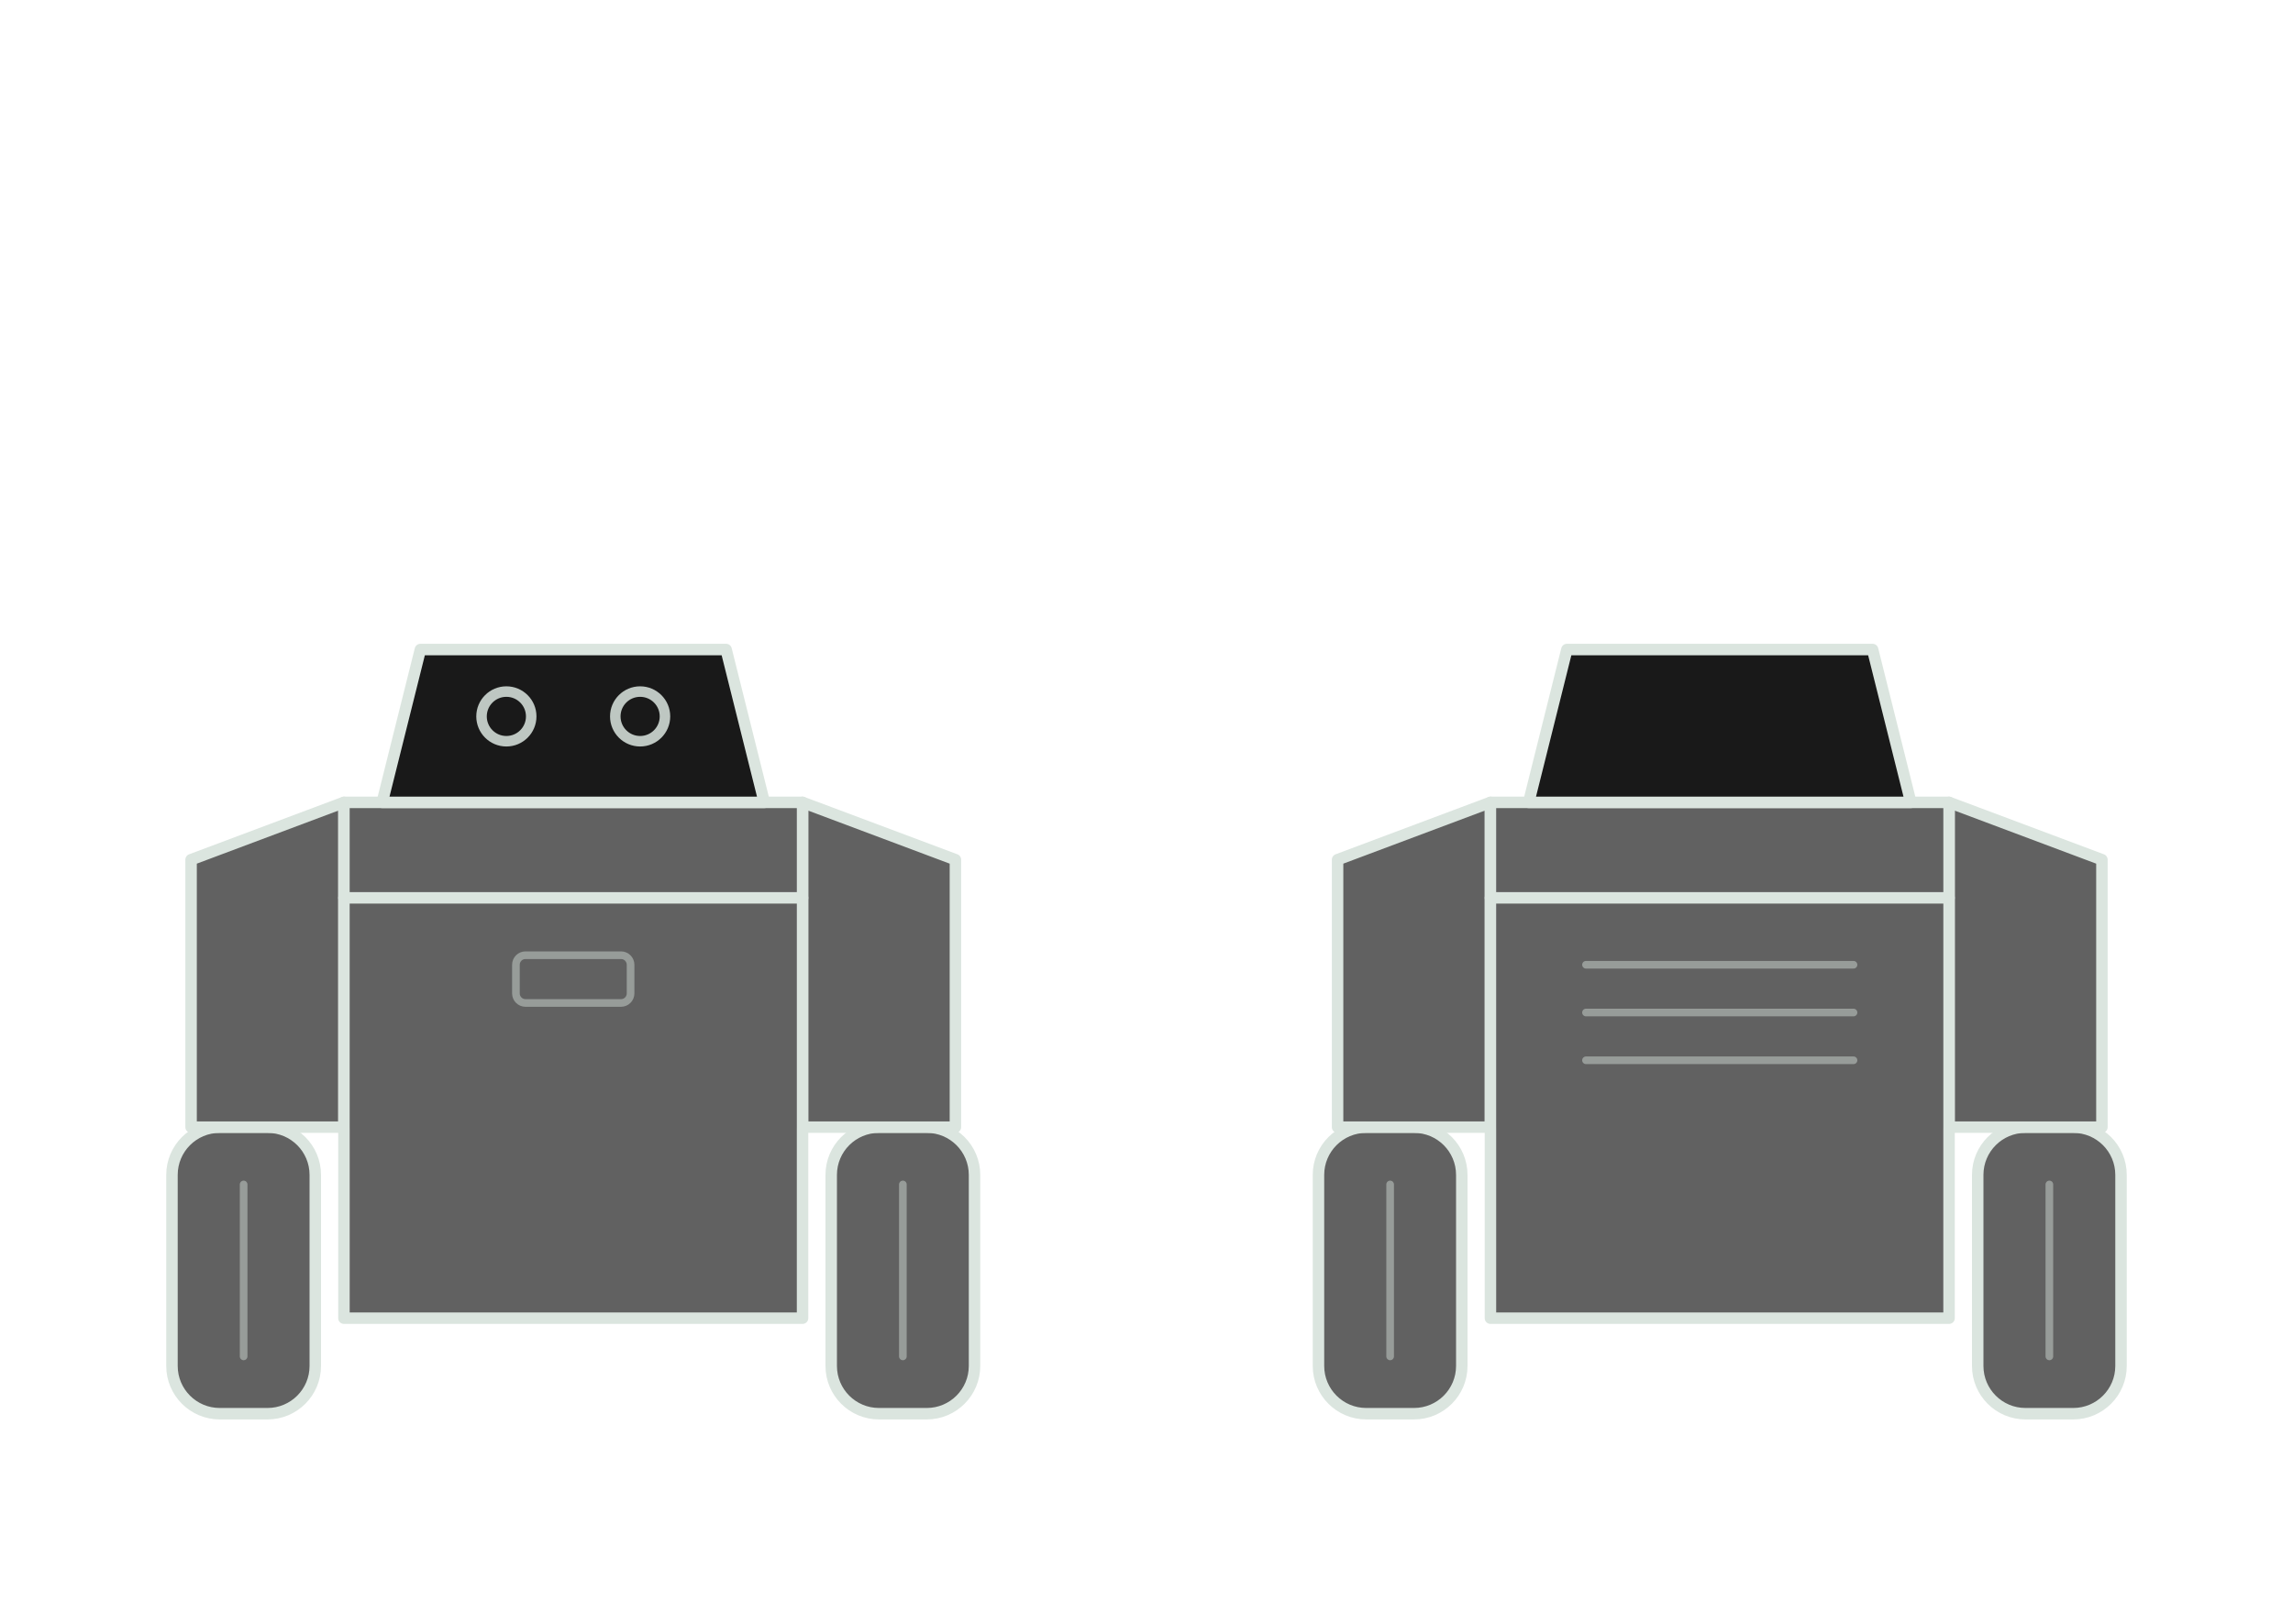
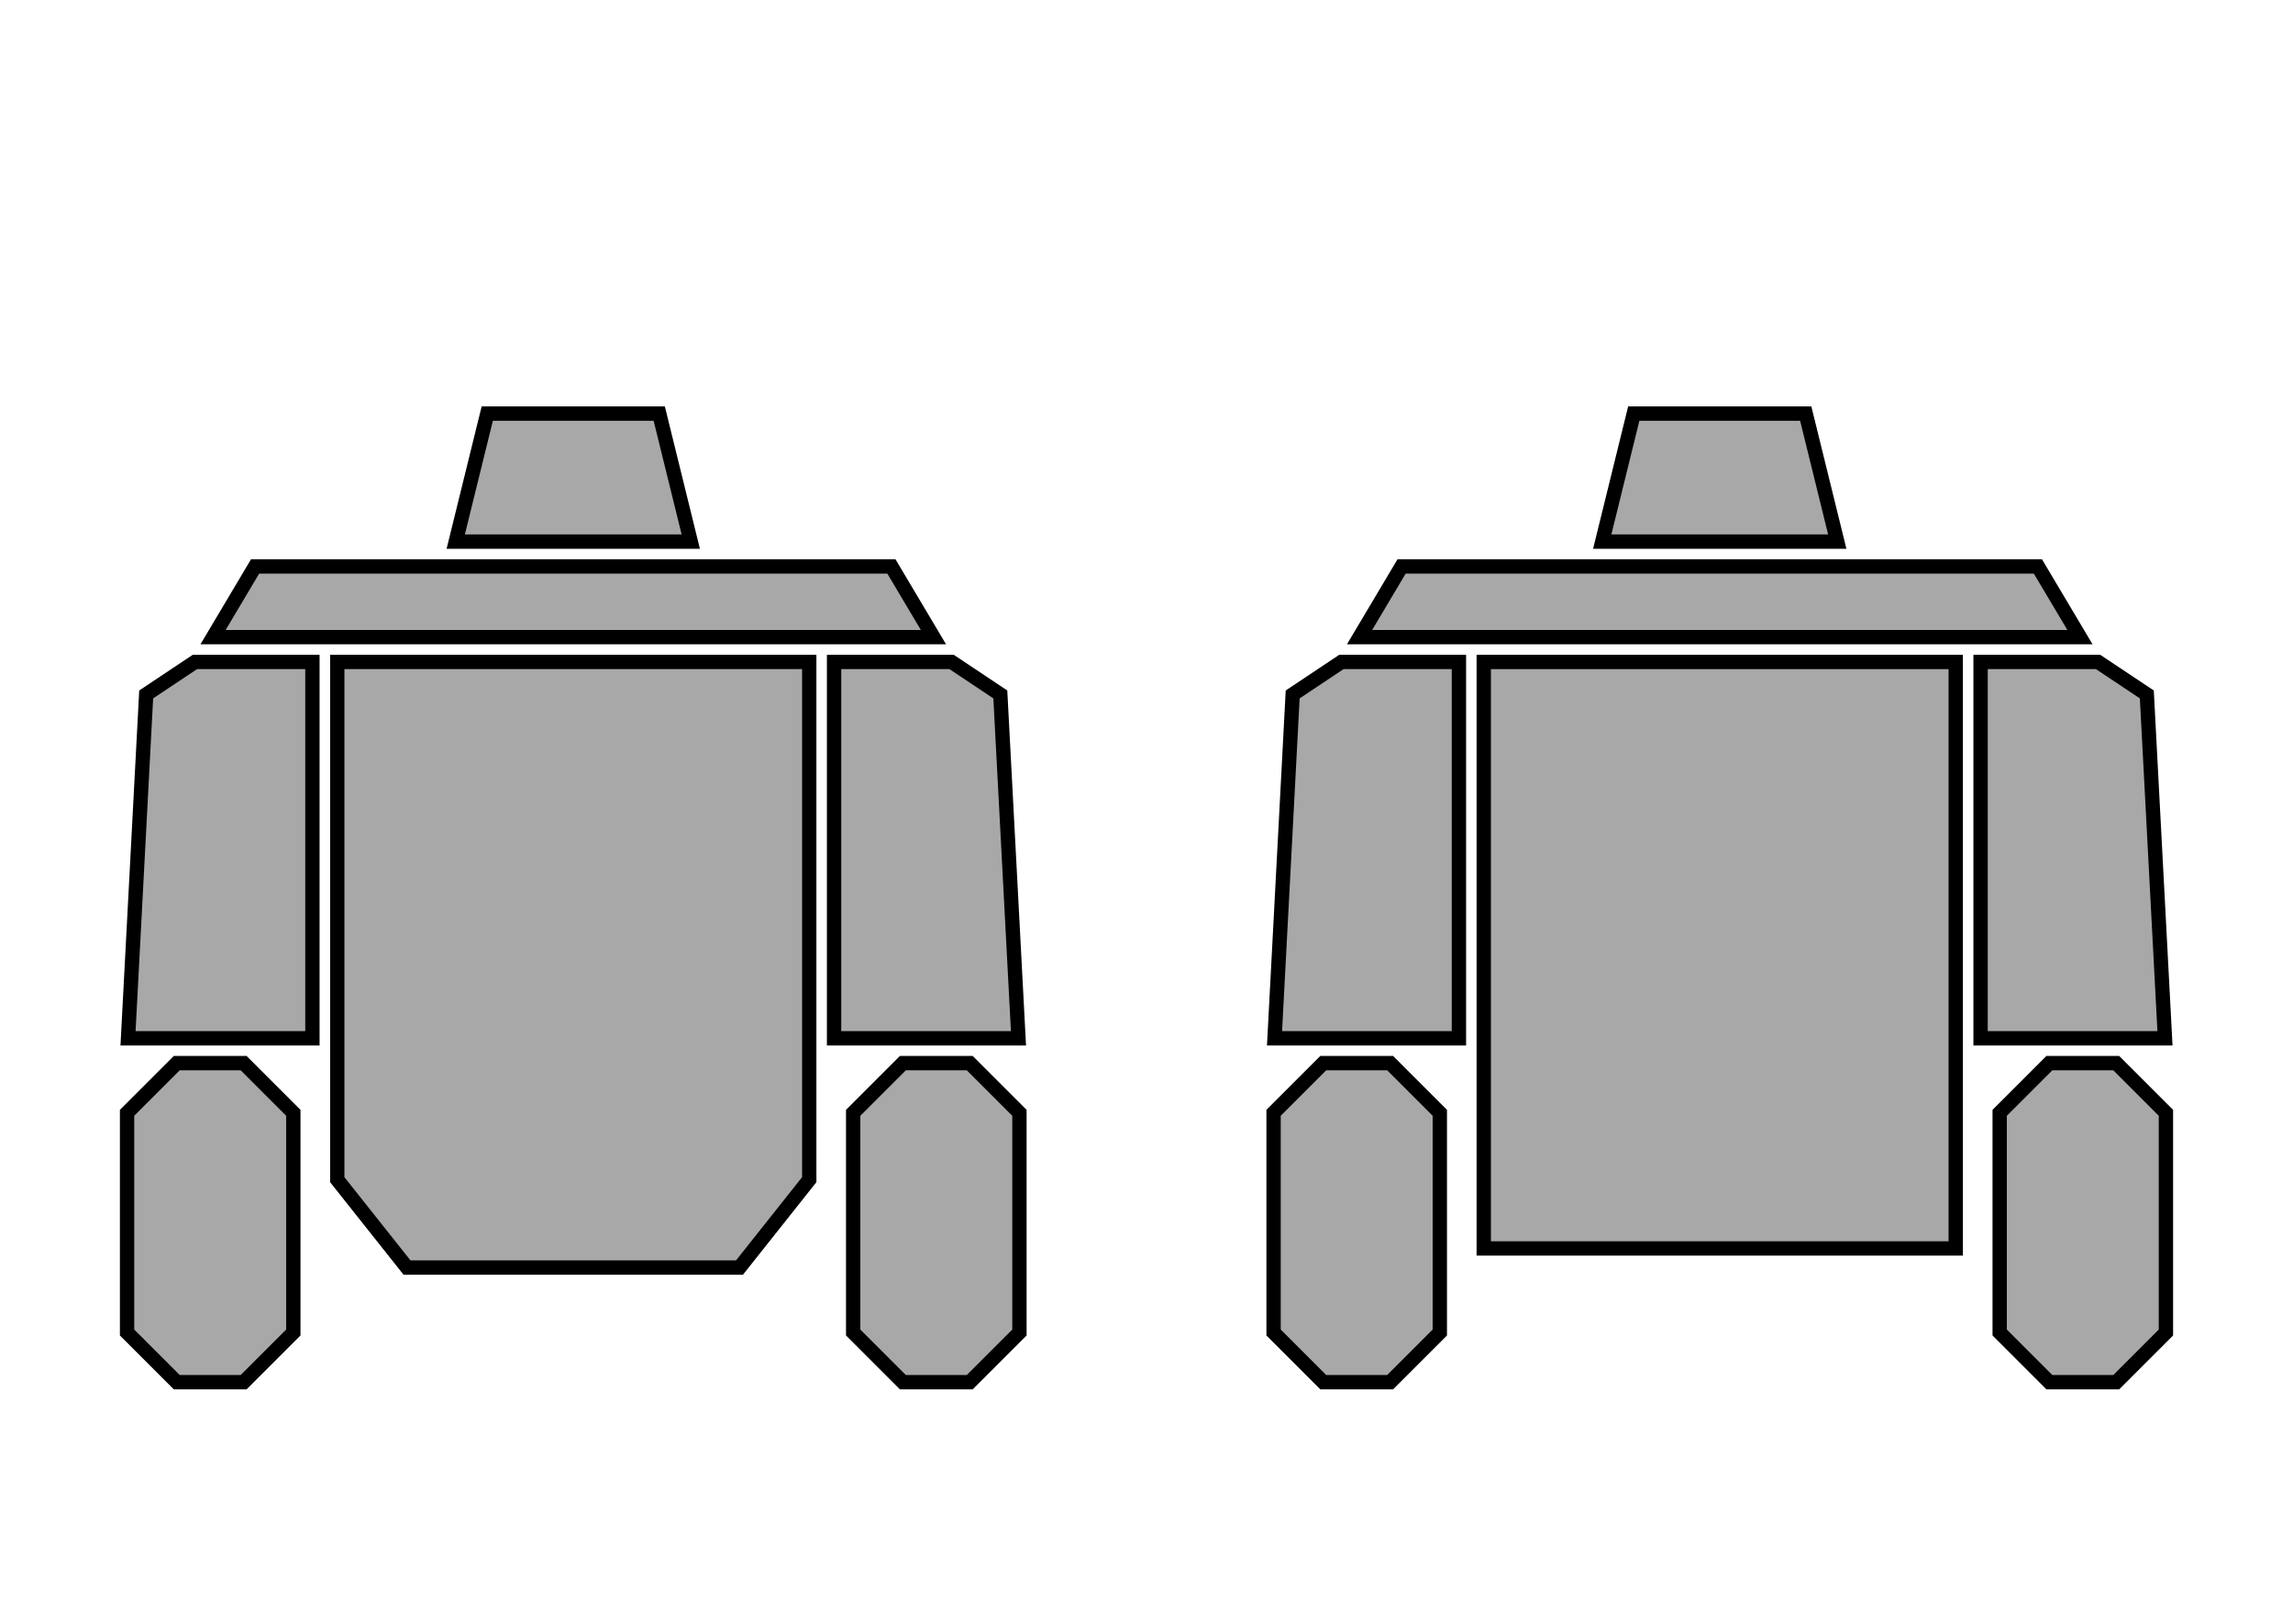
<svg xmlns="http://www.w3.org/2000/svg" viewBox="0 0 240 170">
-   <g id="part-DRIVE" fill="currentColor" fill-opacity=".62" stroke="#dbe5df" stroke-width="1.2" stroke-linejoin="round">
-     <rect x="18" y="118" width="15" height="30" rx="5" />
-     <rect x="87" y="118" width="15" height="30" rx="5" />
+   <g fill="none" stroke="#dbe5df" stroke-opacity=".22" stroke-width="1" stroke-linejoin="miter">
+     <polygon points="51.0,43.3 69.0,43.3 72.3,56.7 47.7,56.7" />
+     <polygon points="171.0,43.3 189.0,43.3 192.3,56.7 167.7,56.7" />
  </g>
-   <g fill="none" stroke="#dbe5df" stroke-opacity=".45" stroke-width=".8" stroke-linecap="round" stroke-linejoin="round">
-     <line x1="25.5" y1="124" x2="25.5" y2="142" />
-     <line x1="94.5" y1="124" x2="94.5" y2="142" />
+   <g id="part-TURRET" fill="currentColor" fill-opacity=".34" stroke="currentColor" stroke-width="1.5" stroke-linejoin="miter">
+     <polygon points="51.0,43.3 69.0,43.3 72.3,56.7 47.7,56.7" />
+     <polygon points="171.0,43.3 189.0,43.3 192.3,56.7 167.7,56.7" />
  </g>
-   <g id="part-RIGHT" fill="currentColor" fill-opacity=".62" stroke="#dbe5df" stroke-width="1.2" stroke-linejoin="round">
-     <polygon points="20,90 36,84 36,118 20,118" />
+   <g fill="none" stroke="#dbe5df" stroke-opacity=".22" stroke-width="1" stroke-linejoin="miter">
+     <polygon points="26.7,59.3 93.3,59.3 97.7,66.7 22.3,66.7" />
+     <polygon points="146.7,59.3 213.3,59.3 217.7,66.7 142.3,66.7" />
  </g>
-   <g id="part-LEFT" fill="currentColor" fill-opacity=".62" stroke="#dbe5df" stroke-width="1.2" stroke-linejoin="round">
-     <polygon points="100,90 84,84 84,118 100,118" />
+   <g id="part-HULL" fill="currentColor" fill-opacity=".34" stroke="currentColor" stroke-width="1.5" stroke-linejoin="miter">
+     <polygon points="26.7,59.3 93.3,59.3 97.7,66.7 22.3,66.7" />
+     <polygon points="146.7,59.3 213.3,59.3 217.7,66.7 142.3,66.7" />
  </g>
-   <g id="part-HULL" fill="currentColor" fill-opacity=".62" stroke="#dbe5df" stroke-width="1.2" stroke-linejoin="round">
-     <rect x="36" y="84" width="48" height="10" />
+   <g fill="none" stroke="#dbe5df" stroke-opacity=".22" stroke-width="1" stroke-linejoin="miter">
+     <polygon points="15.3,72.7 20.4,69.3 32.7,69.3 32.7,108.7 13.4,108.7" />
+     <polygon points="226.6,108.7 207.3,108.7 207.3,69.3 219.6,69.3 224.7,72.7" />
  </g>
-   <g id="part-FRONT" fill="currentColor" fill-opacity=".62" stroke="#dbe5df" stroke-width="1.2" stroke-linejoin="round">
-     <polygon points="36,94 84,94 84,138 36,138" />
+   <g id="part-RIGHT" fill="currentColor" fill-opacity=".34" stroke="currentColor" stroke-width="1.5" stroke-linejoin="miter">
+     <polygon points="15.3,72.7 20.4,69.3 32.7,69.3 32.7,108.7 13.4,108.7" />
+     <polygon points="226.6,108.7 207.3,108.7 207.3,69.3 219.6,69.3 224.7,72.7" />
  </g>
-   <g fill="none" stroke="#dbe5df" stroke-opacity=".45" stroke-width=".8" stroke-linecap="round" stroke-linejoin="round">
-     <rect x="54" y="100" width="12" height="5" rx="1" />
+   <g fill="none" stroke="#dbe5df" stroke-opacity=".22" stroke-width="1" stroke-linejoin="miter">
+     <polygon points="106.6,108.7 87.3,108.7 87.3,69.3 99.6,69.3 104.7,72.7" />
+     <polygon points="135.3,72.7 140.4,69.3 152.7,69.3 152.7,108.7 133.4,108.7" />
  </g>
-   <g id="part-DRIVE" fill="currentColor" fill-opacity=".62" stroke="#dbe5df" stroke-width="1.2" stroke-linejoin="round">
-     <rect x="138" y="118" width="15" height="30" rx="5" />
-     <rect x="207" y="118" width="15" height="30" rx="5" />
+   <g id="part-LEFT" fill="currentColor" fill-opacity=".34" stroke="currentColor" stroke-width="1.5" stroke-linejoin="miter">
+     <polygon points="106.6,108.7 87.3,108.7 87.3,69.3 99.6,69.3 104.7,72.7" />
+     <polygon points="135.3,72.7 140.4,69.3 152.7,69.3 152.7,108.7 133.4,108.7" />
  </g>
-   <g fill="none" stroke="#dbe5df" stroke-opacity=".45" stroke-width=".8" stroke-linecap="round" stroke-linejoin="round">
-     <line x1="145.5" y1="124" x2="145.5" y2="142" />
-     <line x1="214.5" y1="124" x2="214.5" y2="142" />
+   <g fill="none" stroke="#dbe5df" stroke-opacity=".22" stroke-width="1" stroke-linejoin="miter">
+     <polygon points="35.3,69.3 84.7,69.3 84.7,123.5 77.4,132.7 42.6,132.7 35.3,123.5" />
  </g>
-   <g id="part-LEFT" fill="currentColor" fill-opacity=".62" stroke="#dbe5df" stroke-width="1.2" stroke-linejoin="round">
-     <polygon points="140,90 156,84 156,118 140,118" />
+   <g id="part-FRONT" fill="currentColor" fill-opacity=".34" stroke="currentColor" stroke-width="1.5" stroke-linejoin="miter">
+     <polygon points="35.3,69.3 84.7,69.3 84.7,123.5 77.4,132.7 42.6,132.7 35.3,123.5" />
  </g>
-   <g id="part-RIGHT" fill="currentColor" fill-opacity=".62" stroke="#dbe5df" stroke-width="1.2" stroke-linejoin="round">
-     <polygon points="220,90 204,84 204,118 220,118" />
+   <g fill="none" stroke="#dbe5df" stroke-opacity=".22" stroke-width="1" stroke-linejoin="miter">
+     <polygon points="18.5,111.3 25.5,111.3 30.7,116.5 30.7,139.5 25.5,144.7 18.5,144.7 13.3,139.5 13.3,116.5" />
+     <polygon points="106.7,116.5 106.7,139.5 101.5,144.7 94.5,144.7 89.3,139.5 89.3,116.5 94.5,111.3 101.5,111.3" />
+     <polygon points="138.5,111.3 145.5,111.3 150.7,116.5 150.7,139.5 145.5,144.7 138.5,144.7 133.3,139.5 133.3,116.5" />
+     <polygon points="226.7,116.5 226.7,139.5 221.5,144.7 214.5,144.7 209.3,139.5 209.3,116.5 214.5,111.3 221.5,111.3" />
  </g>
-   <g id="part-HULL" fill="currentColor" fill-opacity=".62" stroke="#dbe5df" stroke-width="1.2" stroke-linejoin="round">
-     <rect x="156" y="84" width="48" height="10" />
+   <g id="part-DRIVE" fill="currentColor" fill-opacity=".34" stroke="currentColor" stroke-width="1.5" stroke-linejoin="miter">
+     <polygon points="18.5,111.3 25.5,111.3 30.7,116.5 30.7,139.5 25.5,144.7 18.5,144.7 13.3,139.5 13.3,116.5" />
+     <polygon points="106.7,116.5 106.7,139.5 101.5,144.7 94.5,144.7 89.3,139.5 89.3,116.5 94.5,111.3 101.5,111.3" />
+     <polygon points="138.5,111.3 145.5,111.3 150.7,116.5 150.7,139.5 145.5,144.7 138.5,144.7 133.3,139.5 133.3,116.5" />
+     <polygon points="226.7,116.5 226.7,139.5 221.5,144.7 214.5,144.7 209.3,139.5 209.3,116.5 214.5,111.3 221.5,111.3" />
  </g>
-   <g id="part-REAR" fill="currentColor" fill-opacity=".62" stroke="#dbe5df" stroke-width="1.2" stroke-linejoin="round">
-     <polygon points="156,94 204,94 204,138 156,138" />
+   <g fill="none" stroke="#dbe5df" stroke-opacity=".22" stroke-width="1" stroke-linejoin="miter">
+     <polygon points="155.3,69.3 204.7,69.3 204.7,130.7 155.3,130.7" />
  </g>
-   <g fill="none" stroke="#dbe5df" stroke-opacity=".45" stroke-width=".8" stroke-linecap="round" stroke-linejoin="round">
-     <line x1="166" y1="101" x2="194" y2="101" />
-     <line x1="166" y1="106" x2="194" y2="106" />
-     <line x1="166" y1="111" x2="194" y2="111" />
-   </g>
-   <g id="part-TURRET" fill="currentColor" fill-opacity=".9" stroke="#dbe5df" stroke-width="1.2" stroke-linejoin="round">
-     <polygon points="40,84 44,68 76,68 80,84" />
-   </g>
-   <g fill="none" stroke="#dbe5df" stroke-opacity=".85" stroke-width="1.1" stroke-linecap="round" stroke-linejoin="round">
-     <circle cx="53" cy="75" r="2.6" />
-     <circle cx="67" cy="75" r="2.6" />
-   </g>
-   <g id="part-TURRET" fill="currentColor" fill-opacity=".9" stroke="#dbe5df" stroke-width="1.2" stroke-linejoin="round">
-     <polygon points="160,84 164,68 196,68 200,84" />
+   <g id="part-REAR" fill="currentColor" fill-opacity=".34" stroke="currentColor" stroke-width="1.5" stroke-linejoin="miter">
+     <polygon points="155.3,69.3 204.7,69.3 204.7,130.7 155.3,130.7" />
  </g>
</svg>
